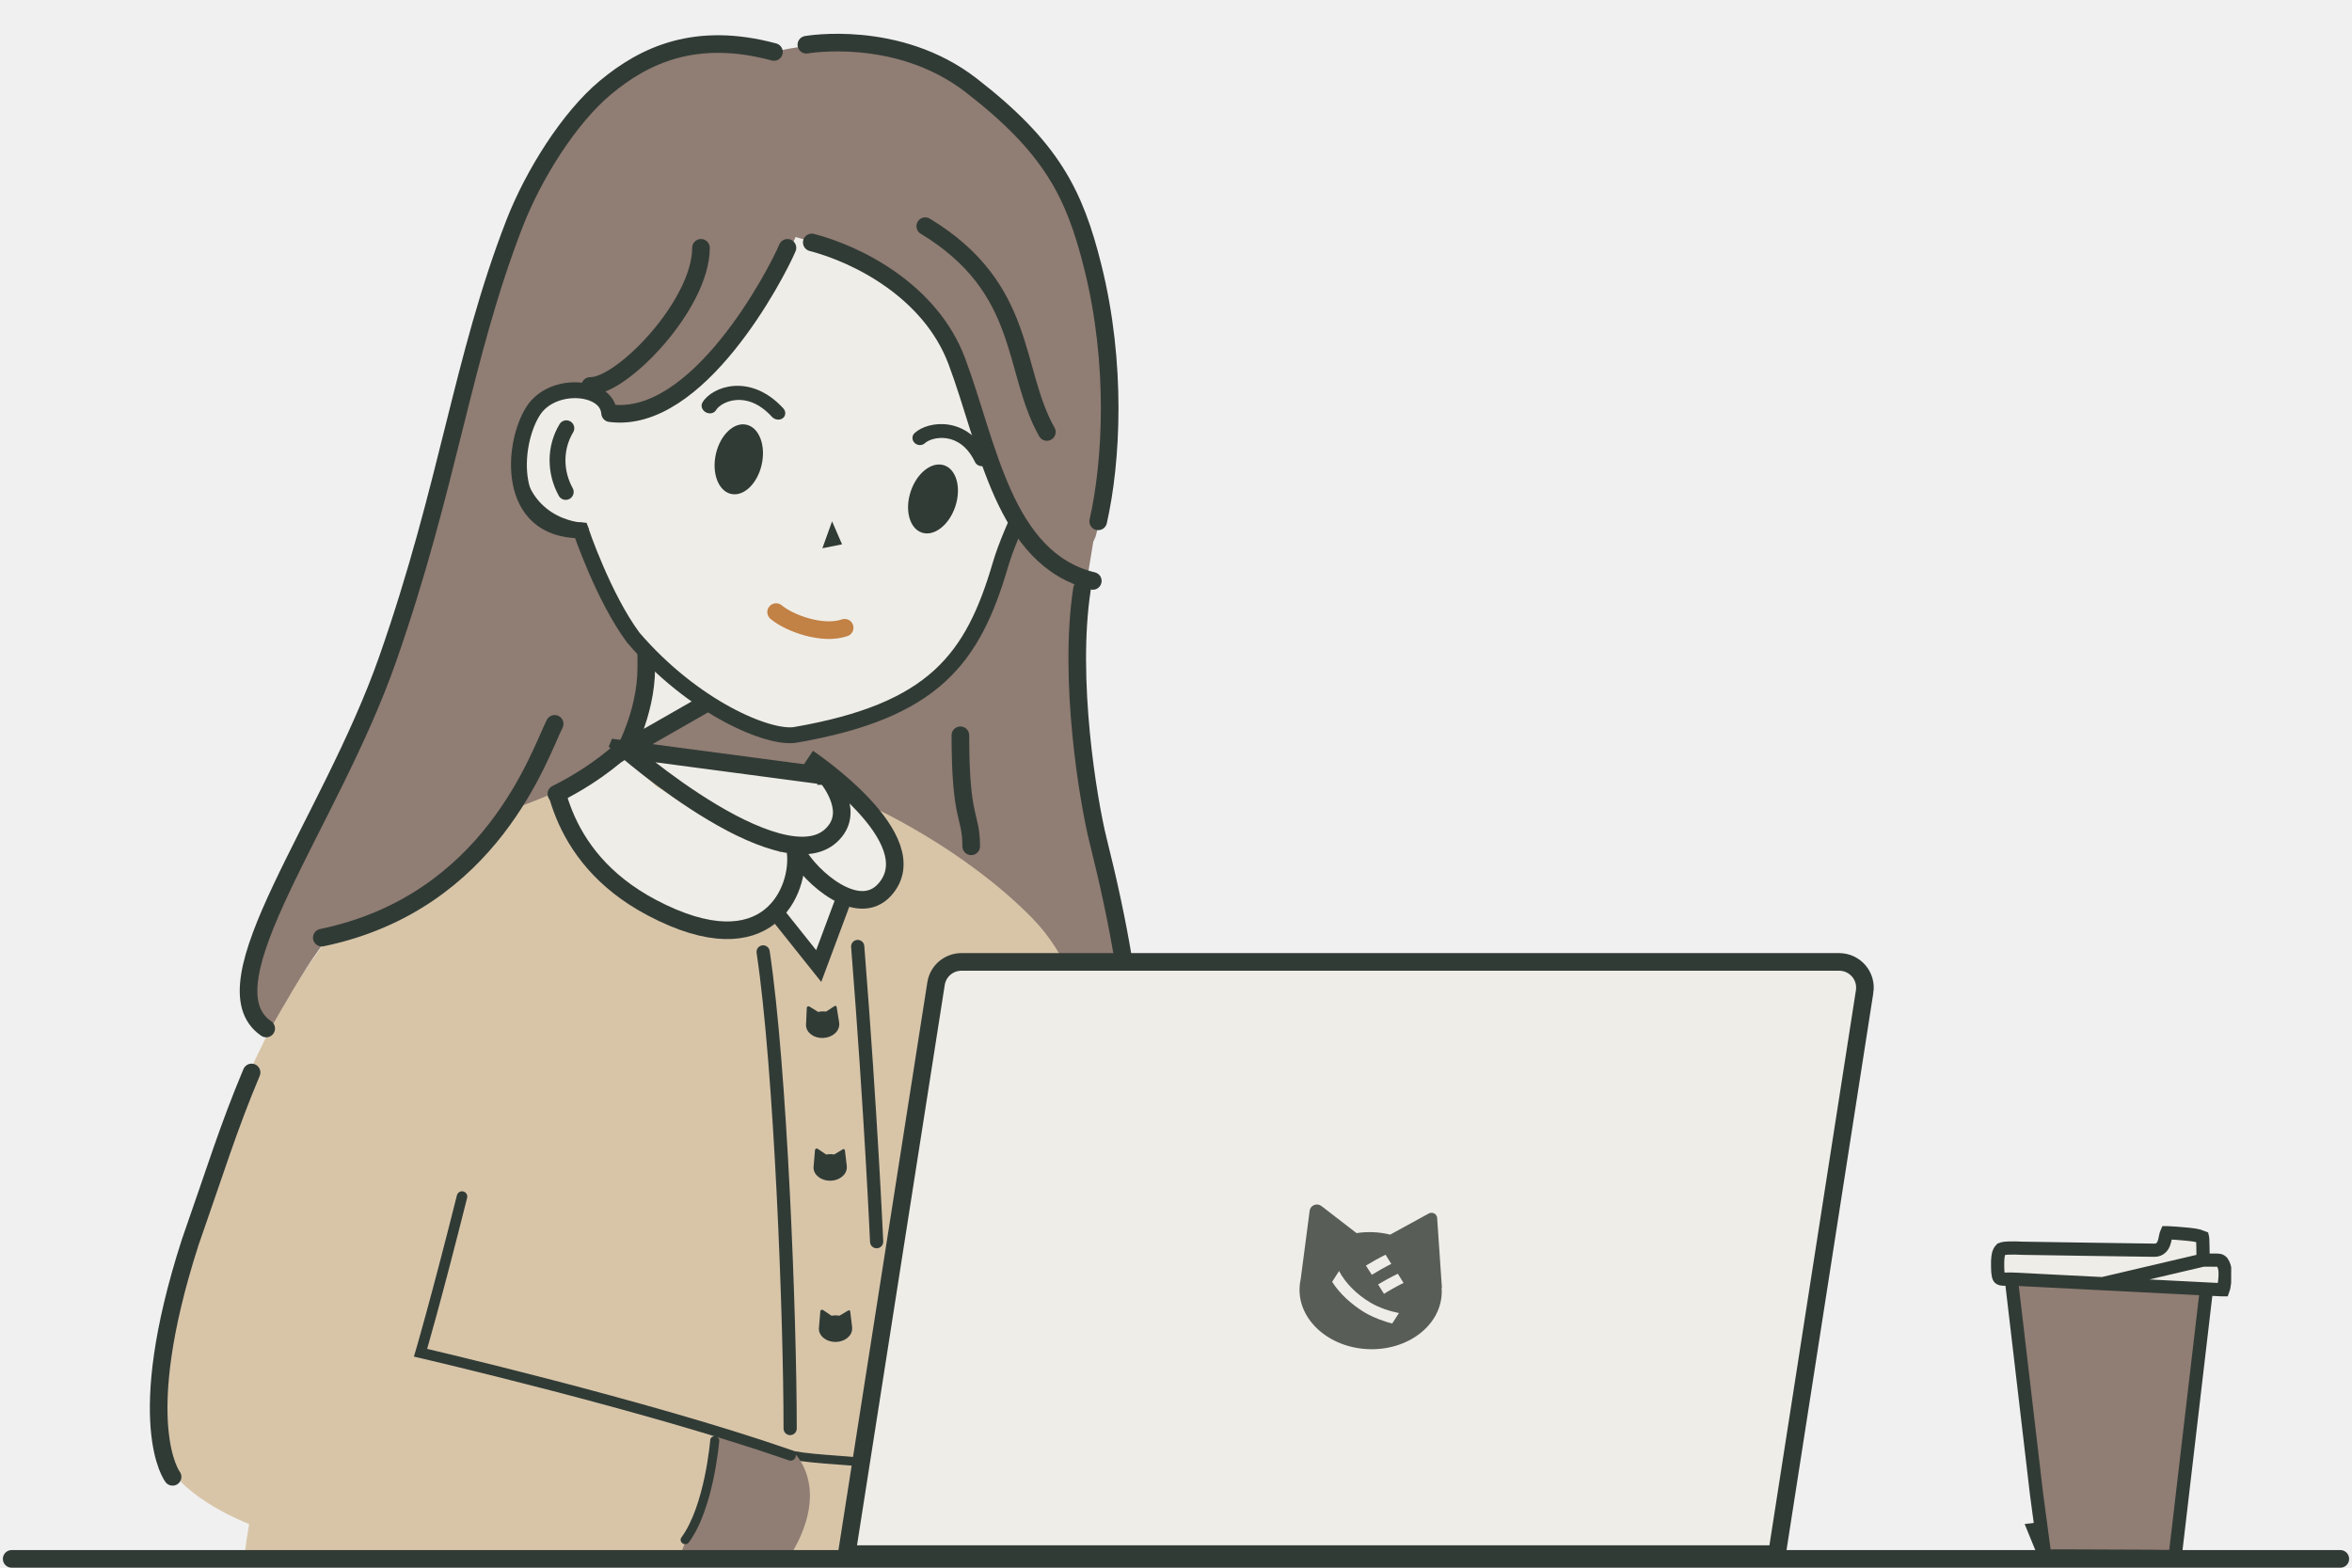
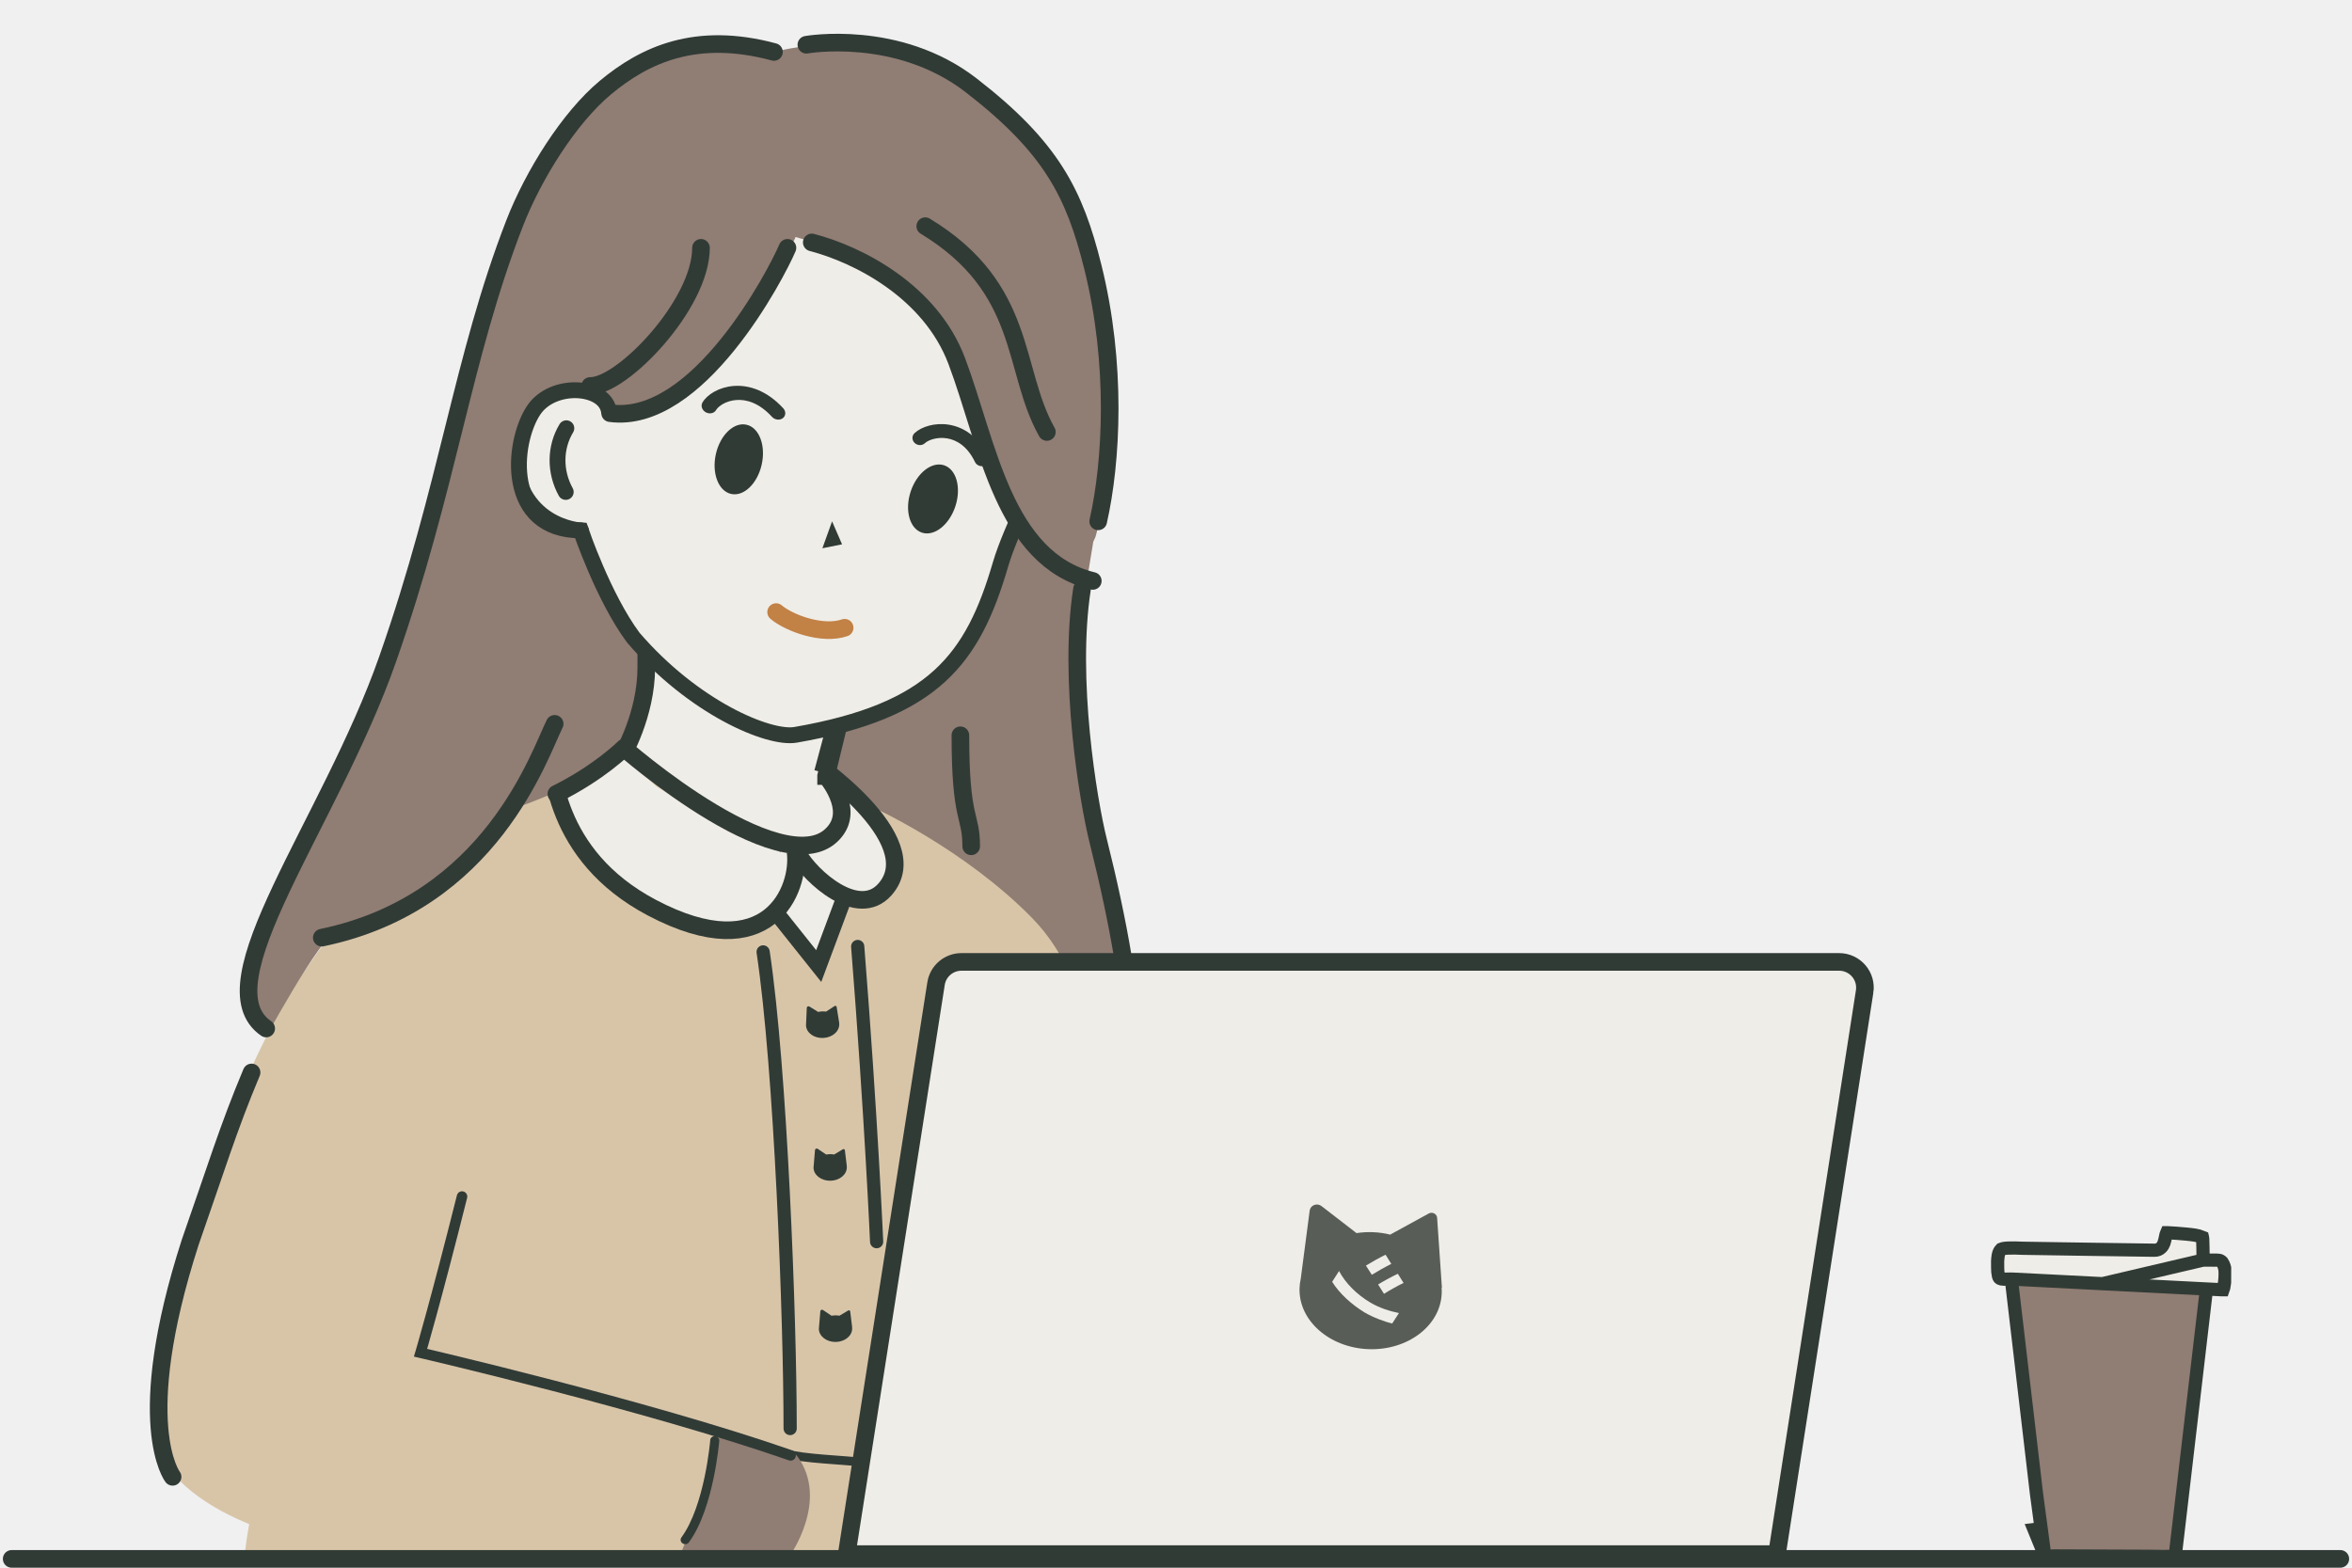
<svg xmlns="http://www.w3.org/2000/svg" width="267" height="178" viewBox="0 0 267 178" fill="none">
  <path d="M124.055 47.723L58.228 40.21L58.228 101.17L91.743 100.379C91.743 100.379 109.203 153.802 121.601 144.98C133.995 136.162 124.58 94.079 122.593 81.15C121.654 75.035 123.06 67.931 124.055 61.849C125.354 53.917 124.055 47.723 124.055 47.723Z" fill="#907D73" />
  <path d="M27.789 176.398H119.124C121.434 148.626 126.13 134.434 123.617 125.464C123.617 125.464 125.378 112.608 117.148 104.215C109.708 96.627 99.381 91.547 96.22 90.421C93.06 89.295 90.427 95.463 90.427 95.463C86.944 88.213 70.555 84.581 70.555 84.581C70.555 84.581 66.305 90.199 62.848 90.421C54.744 90.906 48.667 102.32 43.426 109.599C42.077 115.264 34.156 119.881 32.452 136.595C31.499 146.041 30.521 156.104 29.534 165.509C28.944 171.1 28.362 171.523 27.789 176.398Z" fill="#D8C5A8" />
  <path d="M91.586 114.431L91.507 116.205C91.496 116.282 91.493 116.361 91.497 116.439C91.539 117.271 92.417 117.905 93.46 117.854C94.502 117.803 95.313 117.086 95.271 116.253C95.269 116.204 95.263 116.154 95.255 116.105L95.264 116.113L94.975 114.321C94.971 114.298 94.961 114.276 94.946 114.258C94.931 114.239 94.91 114.225 94.887 114.216C94.864 114.206 94.839 114.203 94.814 114.205C94.789 114.208 94.765 114.216 94.744 114.229L93.772 114.861C93.619 114.838 93.463 114.83 93.308 114.838C93.163 114.845 93.019 114.866 92.878 114.899L91.89 114.286C91.861 114.267 91.827 114.257 91.793 114.255C91.758 114.253 91.723 114.259 91.692 114.274C91.661 114.289 91.635 114.311 91.616 114.339C91.597 114.366 91.587 114.398 91.586 114.431Z" fill="#313B36" />
  <path d="M92.519 130.575L92.371 132.344C92.357 132.421 92.351 132.5 92.352 132.578C92.361 133.411 93.215 134.077 94.258 134.065C95.302 134.053 96.141 133.368 96.131 132.534C96.13 132.484 96.127 132.434 96.12 132.385L96.129 132.393L95.91 130.593C95.907 130.569 95.898 130.547 95.884 130.528C95.869 130.509 95.85 130.494 95.827 130.484C95.804 130.473 95.779 130.469 95.754 130.47C95.729 130.472 95.704 130.479 95.683 130.492L94.687 131.086C94.535 131.058 94.38 131.044 94.225 131.046C94.079 131.048 93.934 131.063 93.792 131.091L92.828 130.441C92.8 130.422 92.767 130.41 92.733 130.407C92.698 130.403 92.663 130.409 92.631 130.423C92.6 130.436 92.573 130.458 92.553 130.484C92.533 130.511 92.521 130.542 92.519 130.575Z" fill="#313B36" />
  <path d="M93.125 148.878L92.977 150.648C92.963 150.725 92.957 150.803 92.958 150.881C92.967 151.715 93.821 152.381 94.865 152.369C95.908 152.357 96.746 151.671 96.737 150.838C96.736 150.788 96.733 150.738 96.726 150.689L96.736 150.697L96.516 148.896C96.513 148.873 96.504 148.851 96.49 148.832C96.475 148.813 96.456 148.797 96.433 148.787C96.41 148.777 96.385 148.773 96.36 148.774C96.335 148.776 96.311 148.783 96.289 148.796L95.293 149.39C95.141 149.361 94.986 149.348 94.831 149.35C94.685 149.352 94.54 149.367 94.398 149.395L93.434 148.745C93.406 148.726 93.373 148.714 93.338 148.71C93.304 148.707 93.269 148.713 93.237 148.726C93.206 148.74 93.178 148.761 93.159 148.788C93.139 148.815 93.127 148.846 93.125 148.878Z" fill="#313B36" />
  <path d="M109.536 174.793C108.291 173.234 106.681 171.895 104.831 170.879M90.196 176.997C90.196 176.997 85.105 173.389 83.874 172.417L89.034 165.022C91.31 165.679 95.651 165.729 98.62 166.108C102.426 166.645 106.959 166.492 109.126 168.548C112.815 172.073 116.902 176.044 115.456 177L90.196 176.997Z" stroke="#313B36" stroke-linecap="round" />
  <path d="M56.608 116.841C48.956 135.656 48.768 154.421 50.079 154.82C58.37 157.339 65.375 158.088 70.183 159.019C72.805 159.526 83.944 162.59 88.986 164.69C94.516 166.993 88.986 177 88.986 177C88.986 177 69.219 176.465 50.079 176.667C32.122 176.857 19.781 170.679 17.788 164.024C15.796 157.37 19.22 148.039 23.434 134.746C29.401 115.921 36.385 106.294 44.023 99.147C51.661 91.999 64.281 89.336 65.533 89.878C74.888 93.949 60.893 106.305 56.608 116.841Z" fill="#D8C5A8" />
  <path d="M90.516 165.355C89.396 163.825 81.217 162.694 81.217 162.694L80.019 169.68L77.03 177L89.65 176.667C89.65 176.667 94.169 170.346 90.516 165.355Z" fill="#907D73" />
  <path fill-rule="evenodd" clip-rule="evenodd" d="M52.595 135.281C52.275 135.2 51.95 135.395 51.87 135.716C50.349 141.772 49.172 146.201 48.376 149.115C47.978 150.572 47.675 151.65 47.472 152.363C47.37 152.72 47.294 152.985 47.242 153.161C47.217 153.249 47.197 153.315 47.185 153.359L47.167 153.419L47.166 153.422L47.166 153.423L46.984 154.033L47.604 154.177L47.739 153.594C47.604 154.177 47.604 154.177 47.604 154.177L47.895 154.245C48.086 154.29 48.369 154.357 48.735 154.443C49.468 154.617 50.532 154.871 51.861 155.194C54.519 155.841 58.234 156.762 62.459 157.861C70.914 160.061 81.398 162.969 89.555 165.813C89.867 165.921 90.208 165.756 90.316 165.444C90.425 165.131 90.26 164.79 89.948 164.681C81.743 161.821 71.221 158.903 62.76 156.702C58.527 155.601 54.806 154.678 52.143 154.031C50.812 153.707 49.745 153.452 49.011 153.278C48.812 153.231 48.638 153.19 48.489 153.155C48.527 153.022 48.571 152.868 48.621 152.692C48.826 151.974 49.13 150.892 49.529 149.431C50.327 146.509 51.506 142.072 53.029 136.008C53.109 135.687 52.915 135.362 52.595 135.281Z" fill="#313B36" />
  <path d="M28.56 121.771C25.903 128.092 24.47 132.846 21.586 141.068C14.944 161.696 19.593 167.684 19.593 167.684" stroke="#313B36" stroke-width="2" stroke-linecap="round" />
  <path fill-rule="evenodd" clip-rule="evenodd" d="M80.626 163.506L80.626 163.511L80.624 163.526L80.619 163.587C80.614 163.641 80.606 163.723 80.596 163.827C80.574 164.037 80.54 164.342 80.491 164.721C80.392 165.478 80.233 166.526 79.988 167.689C79.494 170.033 78.67 172.774 77.354 174.565C77.195 174.782 77.255 175.085 77.489 175.241C77.722 175.396 78.041 175.347 78.201 175.129C79.641 173.168 80.496 170.262 80.993 167.898C81.244 166.707 81.407 165.635 81.508 164.86C81.559 164.473 81.594 164.16 81.616 163.943C81.627 163.834 81.635 163.749 81.64 163.691C81.643 163.663 81.645 163.64 81.646 163.625L81.648 163.608L81.648 163.602C81.648 163.602 81.648 163.601 81.137 163.554L81.648 163.602C81.669 163.336 81.458 163.098 81.176 163.072C80.894 163.045 80.647 163.24 80.626 163.506Z" fill="#313B36" />
  <path d="M92.94 109.689L96.184 100.989L89.604 96.584L87.245 102.549L92.94 109.689Z" fill="#EFEDE7" stroke="#313B36" stroke-width="1.8" stroke-linecap="round" />
  <path d="M97.367 107.468C98.901 126.839 99.515 140.983 99.515 140.983" stroke="#313B36" stroke-width="1.5" stroke-linecap="round" />
  <path d="M106.286 162.112L107.796 174.096" stroke="#313B36" stroke-width="1.5" stroke-linecap="round" />
  <path d="M86.631 108.083C88.621 121.322 89.698 149.592 89.698 162.199" stroke="#313B36" stroke-width="1.5" stroke-linecap="round" />
  <path d="M88.61 96.759L91.846 86.192L96.601 90.099L100.406 94.895L101.548 99.368L100.026 101.605L96.601 101.978L91.274 98.623L89.992 97.877L89.752 100.86L87.849 104.215L83.283 105.706L77.195 104.588L68.824 99.368L64.257 93.404L63.156 90.141L70.247 85.508L74.531 89.303L82.903 94.522L88.61 96.759Z" fill="#EFEDE7" />
  <path d="M90.312 96.707C90.876 100.91 87.315 110.093 73.992 103.054C62.727 97.102 62.631 86.972 62.336 84.449" stroke="#313B36" stroke-width="2" />
  <path d="M91.733 86.08C91.733 86.08 105.553 95.284 100.44 101.008C97.392 104.42 91.999 99.5 90.619 97.014" stroke="#313B36" stroke-width="2" />
-   <path d="M71.014 85.093C71.09 85.157 71.172 85.226 71.26 85.301C71.802 85.757 72.585 86.402 73.545 87.152C75.466 88.654 78.082 90.568 80.877 92.235C83.689 93.911 86.609 95.294 89.153 95.799C91.694 96.303 93.605 95.897 94.81 94.367C95.824 93.08 95.67 91.628 95.135 90.328C94.871 89.683 94.528 89.123 94.247 88.721C94.108 88.521 93.986 88.364 93.902 88.259C93.86 88.207 93.827 88.168 93.806 88.143L93.784 88.118L93.781 88.115L93.781 88.114L93.78 88.114L93.78 88.113L71.014 85.093ZM71.014 85.093C71.03 85.061 71.046 85.029 71.062 84.995C71.319 84.473 71.659 83.727 71.999 82.816C72.675 81.004 73.366 78.496 73.366 75.797L73.367 68.859L73.367 65.987L73.367 65.966L98.304 69.473L71.014 85.093Z" fill="#EFEDE7" stroke="#313B36" stroke-width="2" />
+   <path d="M98.304 69.473L93.56 87.189L93.419 87.712L98.304 69.473ZM98.304 69.473L73.367 65.966L73.367 65.987L73.367 68.859L73.366 75.797C73.366 78.496 72.675 81.004 71.999 82.816C71.659 83.727 71.319 84.473 71.062 84.995C71.046 85.028 71.03 85.061 71.014 85.093C71.09 85.157 71.172 85.226 71.26 85.301C71.802 85.757 72.585 86.402 73.545 87.152C75.466 88.654 78.082 90.568 80.877 92.235C83.689 93.911 86.609 95.294 89.153 95.799C91.694 96.303 93.605 95.897 94.81 94.367C95.824 93.08 95.67 91.628 95.135 90.328C94.871 89.683 94.528 89.123 94.247 88.721C94.108 88.521 93.986 88.364 93.902 88.259C93.86 88.207 93.827 88.168 93.806 88.143L93.784 88.118L93.781 88.115L93.781 88.114L93.78 88.114L93.78 88.113L98.304 69.473Z" fill="#EFEDE7" stroke="#313B36" stroke-width="2" />
  <path d="M117.019 34.588C117.019 34.588 122.263 43.789 120.183 47.804C118.236 53.645 114.785 59.958 113.576 64.095C110.436 74.843 105.999 80.713 90.312 83.434C87.286 83.959 78.728 80.363 71.891 72.398C68.49 67.815 65.93 60.228 65.93 60.228C65.93 60.228 58.437 59.862 58.294 50.919C58.138 45.873 58.405 39.974 67.267 41.934C67.267 41.934 83.39 14.293 99.19 19.749C108.378 22.922 117.019 34.588 117.019 34.588Z" fill="#EFEDE7" stroke="#313B36" stroke-width="1.8" stroke-miterlimit="10" />
  <path d="M64.292 48.625C63.648 49.69 63.302 50.921 63.29 52.192C63.277 53.463 63.599 54.728 64.222 55.857" stroke="#313B36" stroke-width="1.8" stroke-miterlimit="10" stroke-linecap="round" />
  <path d="M124.365 60.944C124.365 60.944 132.037 34.903 115.779 14.611C109.794 7.142 99.827 2.929 87.39 5.998C71.081 2.816 63.933 13.369 58.103 25.991C54.527 33.736 52.027 43.154 50.433 51.032C49.428 55.993 47.744 65.18 45.523 70.573C39.342 85.579 34.765 94.51 29.856 104.349C24.947 114.188 30.546 117.113 30.546 117.113C30.546 117.113 32.539 113.453 34.864 109.793C38.002 104.853 43.355 99.146 50.33 95.154C57.025 91.321 67.725 90.503 69.629 83.345C71.532 76.188 68.637 70.029 68.637 70.029C68.637 70.029 66.831 67.939 65.476 66.266C64.121 64.594 65.39 62.125 64.544 60.948C63.269 60.163 61.209 59.395 59.942 57.041C58.151 53.714 58.598 51.068 58.967 49.242C59.461 46.796 60.388 45.537 61.624 44.917C63.967 43.741 65.88 43.686 66.938 43.919C67.995 44.151 68.93 46.58 68.93 46.58C68.93 46.58 74.022 48.626 81.219 40.591C87.387 33.704 90.315 26.912 90.315 26.912C95.837 28.448 103.2 31.522 106.574 36.441C110.563 43.319 111.298 52.922 114.856 58.27C121.604 68.416 124.365 60.944 124.365 60.944Z" fill="#907D73" />
  <path d="M124.669 59.195C126.202 52.431 126.816 41.362 124.055 30.293C121.985 21.991 119.382 16.764 110.251 9.692C101.915 3.235 91.539 5.08 91.539 5.08" stroke="#313B36" stroke-width="2" stroke-linecap="round" />
  <path d="M122.829 66.882C121.253 77.069 123.515 90.881 124.669 95.477C129.374 114.224 130.566 129.486 124.669 131.759" stroke="#313B36" stroke-width="2" stroke-linecap="round" />
  <path d="M69.106 46.587C68.545 43.737 62.725 43.365 60.583 46.576C58.101 50.298 57.307 60.22 65.941 60.22" stroke="#313B36" stroke-width="1.8" stroke-linecap="round" />
  <path d="M89.392 28.14C88.129 31.118 79.225 48.243 69.262 46.912" stroke="#313B36" stroke-width="2" stroke-linecap="round" />
  <path d="M79.576 28.14C79.576 34.597 70.594 43.903 66.999 43.822" stroke="#313B36" stroke-width="2" stroke-linecap="round" />
  <path d="M48.817 101.475C54.662 98.015 60.551 86.947 62.433 82.511L49.481 89.498L35.534 106.466C37.637 106.022 42.972 104.936 48.817 101.475Z" fill="#907D73" />
  <path d="M105.036 25.681C116.693 32.752 114.853 41.977 118.84 49.048" stroke="#313B36" stroke-width="2" stroke-linecap="round" />
  <path d="M92.153 27.525C97.338 28.873 105.617 33.028 108.614 41.003C112.165 50.45 113.932 63.5 124.055 65.96" stroke="#313B36" stroke-width="2" stroke-linecap="round" />
  <path d="M109.024 83.486C109.024 93.325 110.251 92.402 110.251 96.092" stroke="#313B36" stroke-width="2" stroke-linecap="round" />
  <path d="M70.864 84.89C70.864 84.89 68.044 87.714 63.156 90.141" stroke="#313B36" stroke-width="2" stroke-linecap="round" />
  <path d="M30.219 116.78C22.913 111.79 37.458 93.5 43.992 74.877C50.916 55.139 52.441 40.756 58.41 25.373C60.557 19.839 64.618 13.371 68.717 9.952C73.144 6.259 78.963 3.503 87.861 5.9" stroke="#313B36" stroke-width="2" stroke-linecap="round" />
  <path d="M62.966 82.188C61.236 85.623 55.791 102.474 36.53 106.466" stroke="#313B36" stroke-width="2" stroke-linecap="round" />
  <path d="M82.969 56.077C84.402 56.422 85.966 54.945 86.462 52.778C86.959 50.611 86.199 48.574 84.766 48.229C83.333 47.885 81.769 49.362 81.272 51.529C80.776 53.696 81.536 55.733 82.969 56.077Z" fill="#313B36" />
  <path fill-rule="evenodd" clip-rule="evenodd" d="M83.59 45.418C82.399 45.507 81.543 46.123 81.287 46.561C81.069 46.935 80.546 47.047 80.119 46.811C79.693 46.575 79.523 46.08 79.741 45.706C80.276 44.791 81.634 43.947 83.294 43.822C85.034 43.692 87.068 44.346 88.918 46.363C89.241 46.715 89.216 47.217 88.862 47.484C88.507 47.751 87.959 47.682 87.635 47.33C86.153 45.713 84.7 45.335 83.59 45.418Z" fill="#313B36" />
  <path fill-rule="evenodd" clip-rule="evenodd" d="M107.496 49.771C106.358 49.588 105.369 49.97 104.995 50.321C104.677 50.62 104.155 50.607 103.829 50.292C103.504 49.977 103.499 49.479 103.818 49.18C104.598 48.447 106.126 47.965 107.712 48.22C109.375 48.487 111.07 49.55 112.173 51.839C112.365 52.239 112.187 52.701 111.774 52.87C111.362 53.04 110.871 52.853 110.678 52.453C109.795 50.617 108.557 49.941 107.496 49.771Z" fill="#313B36" />
  <path d="M104.658 60.477C106.06 60.938 107.759 59.599 108.453 57.488C109.147 55.376 108.574 53.29 107.173 52.829C105.772 52.368 104.073 53.707 103.378 55.818C102.684 57.93 103.257 60.016 104.658 60.477Z" fill="#313B36" />
  <path d="M95.591 61.805L93.357 62.252L94.457 59.196" fill="#313B36" />
  <path d="M88.105 69.498C89.585 70.755 93.383 72.149 95.885 71.277" stroke="#C28145" stroke-width="2" stroke-linecap="round" />
  <path d="M111.037 127.083C112.994 140.884 112.211 161.968 112.211 161.968" stroke="#313B36" stroke-width="1.2" stroke-linecap="round" />
  <path d="M109.163 109.218L109.159 109.218C108.462 109.214 107.788 109.46 107.257 109.908C106.727 110.357 106.375 110.978 106.263 111.661C106.263 111.662 106.263 111.663 106.263 111.664L96.121 176.459H201.723L211.673 112.588L211.674 112.588C211.738 112.171 211.712 111.746 211.597 111.34C211.481 110.935 211.279 110.559 211.003 110.239C210.728 109.918 210.386 109.661 210.002 109.485C209.617 109.308 209.198 109.217 208.775 109.218H208.774L109.163 109.218Z" fill="#EFEDE7" stroke="#313B36" stroke-width="2" />
  <path d="M148.674 137.465L147.659 145.214C147.584 145.551 147.539 145.893 147.526 146.237C147.386 149.904 150.883 153.015 155.341 153.187C159.799 153.358 163.524 150.525 163.664 146.858C163.672 146.638 163.668 146.419 163.651 146.2L163.688 146.239L163.143 138.274C163.135 138.171 163.101 138.071 163.043 137.984C162.985 137.897 162.905 137.825 162.81 137.776C162.715 137.727 162.609 137.702 162.502 137.703C162.394 137.704 162.289 137.731 162.195 137.782L157.816 140.182C157.172 140.022 156.513 139.929 155.85 139.905C155.228 139.882 154.607 139.917 153.993 140.011L150.022 136.945C149.907 136.854 149.768 136.795 149.621 136.772C149.474 136.75 149.323 136.767 149.185 136.82C149.047 136.873 148.927 136.962 148.837 137.075C148.747 137.189 148.69 137.324 148.674 137.465Z" fill="#585D57" />
  <path d="M157.291 142.464C156.647 142.772 155.571 143.378 155.06 143.7L155.729 144.743C156.278 144.404 157.297 143.823 157.941 143.506L157.291 142.464ZM158.809 149.088C157.745 148.871 156.619 148.513 155.598 147.919C154.006 146.979 152.715 145.663 152.01 144.313L151.226 145.541C152.056 146.858 153.37 148.074 154.895 149.011C155.85 149.575 157.21 150.089 158.046 150.27L158.809 149.088ZM158.683 144.626C158.03 144.933 156.954 145.521 156.443 145.843L157.112 146.905C157.661 146.556 158.679 145.976 159.333 145.668L158.683 144.626Z" fill="#EFEDE7" />
  <path d="M265.675 177H1.325" stroke="#313B36" stroke-width="2" stroke-linecap="round" />
  <g clip-path="url(#clip0_1176_11150)">
    <path d="M232.127 176.658C232.15 176.666 232.215 176.685 232.361 176.692C232.479 176.697 232.611 176.693 232.763 176.684C232.786 176.683 232.811 176.682 232.837 176.68C232.961 176.673 233.106 176.665 233.233 176.666L243.796 176.706C244.147 176.707 244.488 176.713 244.822 176.719C245.466 176.731 246.088 176.743 246.723 176.718M232.127 176.658L231.185 169.611L228.982 150.82C228.981 150.82 228.981 150.82 228.981 150.819C228.736 148.717 228.489 146.614 228.242 144.512C228.287 144.511 228.329 144.511 228.37 144.512L231.753 144.652L231.754 144.652L238.542 144.935L238.542 144.935C242.557 145.101 246.572 145.268 250.588 145.437L248.698 161.572L248.698 161.572C248.371 164.375 248.043 167.176 247.714 169.976L247.714 169.976C247.552 171.363 247.39 172.749 247.227 174.134L247.227 174.135C247.2 174.37 247.17 174.609 247.14 174.852C247.085 175.298 247.028 175.757 246.982 176.225C246.966 176.394 246.949 176.513 246.927 176.602C246.916 176.649 246.905 176.678 246.898 176.694C246.873 176.702 246.819 176.714 246.723 176.718M232.127 176.658C231.927 176.389 231.816 175.976 231.761 175.398C231.735 175.121 231.724 174.837 231.712 174.539L231.711 174.505C231.699 174.206 231.686 173.883 231.652 173.586C231.652 173.586 231.652 173.586 231.652 173.586L230.907 173.673L232.127 176.658ZM246.723 176.718C246.722 176.718 246.722 176.718 246.722 176.718L246.752 177.467L246.723 176.718Z" fill="#907D73" stroke="#313B36" stroke-width="1.5" />
    <path d="M250.098 143.073L250.836 143.076L251.367 143.078L251.382 143.078L251.398 143.077C251.539 143.072 251.681 143.078 251.822 143.094L251.846 143.097L251.869 143.098C251.98 143.104 252.114 143.154 252.245 143.285C252.445 143.567 252.576 143.948 252.594 144.369C252.613 144.883 252.577 145.398 252.489 145.9L252.484 145.929L252.482 145.958C252.465 146.13 252.427 146.294 252.371 146.444L252.228 146.444L251.529 146.408C251.529 146.408 251.529 146.408 251.529 146.408C247.244 146.188 242.96 145.969 238.676 145.753L250.098 143.073ZM250.098 143.073L250.089 142.335L250.839 142.326L250.089 142.335L250.089 142.335L250.089 142.335L250.089 142.334L250.089 142.332L250.089 142.322L250.088 142.282L250.086 142.137C250.085 142.015 250.082 141.847 250.079 141.666C250.072 141.301 250.063 140.895 250.053 140.68C250.049 140.618 250.043 140.566 250.035 140.523C250.032 140.505 250.029 140.49 250.026 140.478C249.505 140.255 248.908 140.195 248.204 140.125C248.154 140.12 248.104 140.115 248.053 140.11L248.052 140.109C247.387 140.042 246.717 140.002 246.033 139.966L245.957 139.966C245.926 140.035 245.89 140.154 245.848 140.351C245.84 140.388 245.831 140.43 245.822 140.477C245.783 140.674 245.728 140.946 245.65 141.155C245.598 141.295 245.507 141.491 245.339 141.656C245.147 141.844 244.887 141.96 244.59 141.953L244.582 141.953L244.551 141.953L244.429 141.951L243.967 141.945L242.314 141.921C240.944 141.902 239.114 141.876 237.271 141.849C233.599 141.796 229.842 141.741 229.628 141.731C229.042 141.705 228.445 141.683 227.946 141.709C227.697 141.722 227.495 141.746 227.345 141.78C227.242 141.803 227.192 141.825 227.176 141.832C227.018 141.99 226.884 142.242 226.835 142.558C226.772 142.983 226.752 143.417 226.773 143.849L226.775 143.875L226.774 143.901C226.768 144.227 226.798 144.552 226.863 144.865C226.921 145.086 226.998 145.138 227.034 145.159C227.103 145.2 227.232 145.237 227.481 145.243L227.481 145.243L227.488 145.243C227.627 145.248 227.772 145.243 227.946 145.237L227.948 145.237L227.951 145.237C228.113 145.232 228.308 145.225 228.496 145.235C228.497 145.235 228.497 145.235 228.497 145.235L231.888 145.406L231.888 145.406L238.676 145.753L250.098 143.073Z" fill="#EFEDE7" stroke="#313B36" stroke-width="1.5" />
  </g>
  <defs>
    <clipPath id="clip0_1176_11150">
      <rect width="27.34" height="39.148" fill="white" transform="matrix(-0.999993 -0.00378126 -0.00376365 0.999993 253.308 138.381)" />
    </clipPath>
  </defs>
</svg>
